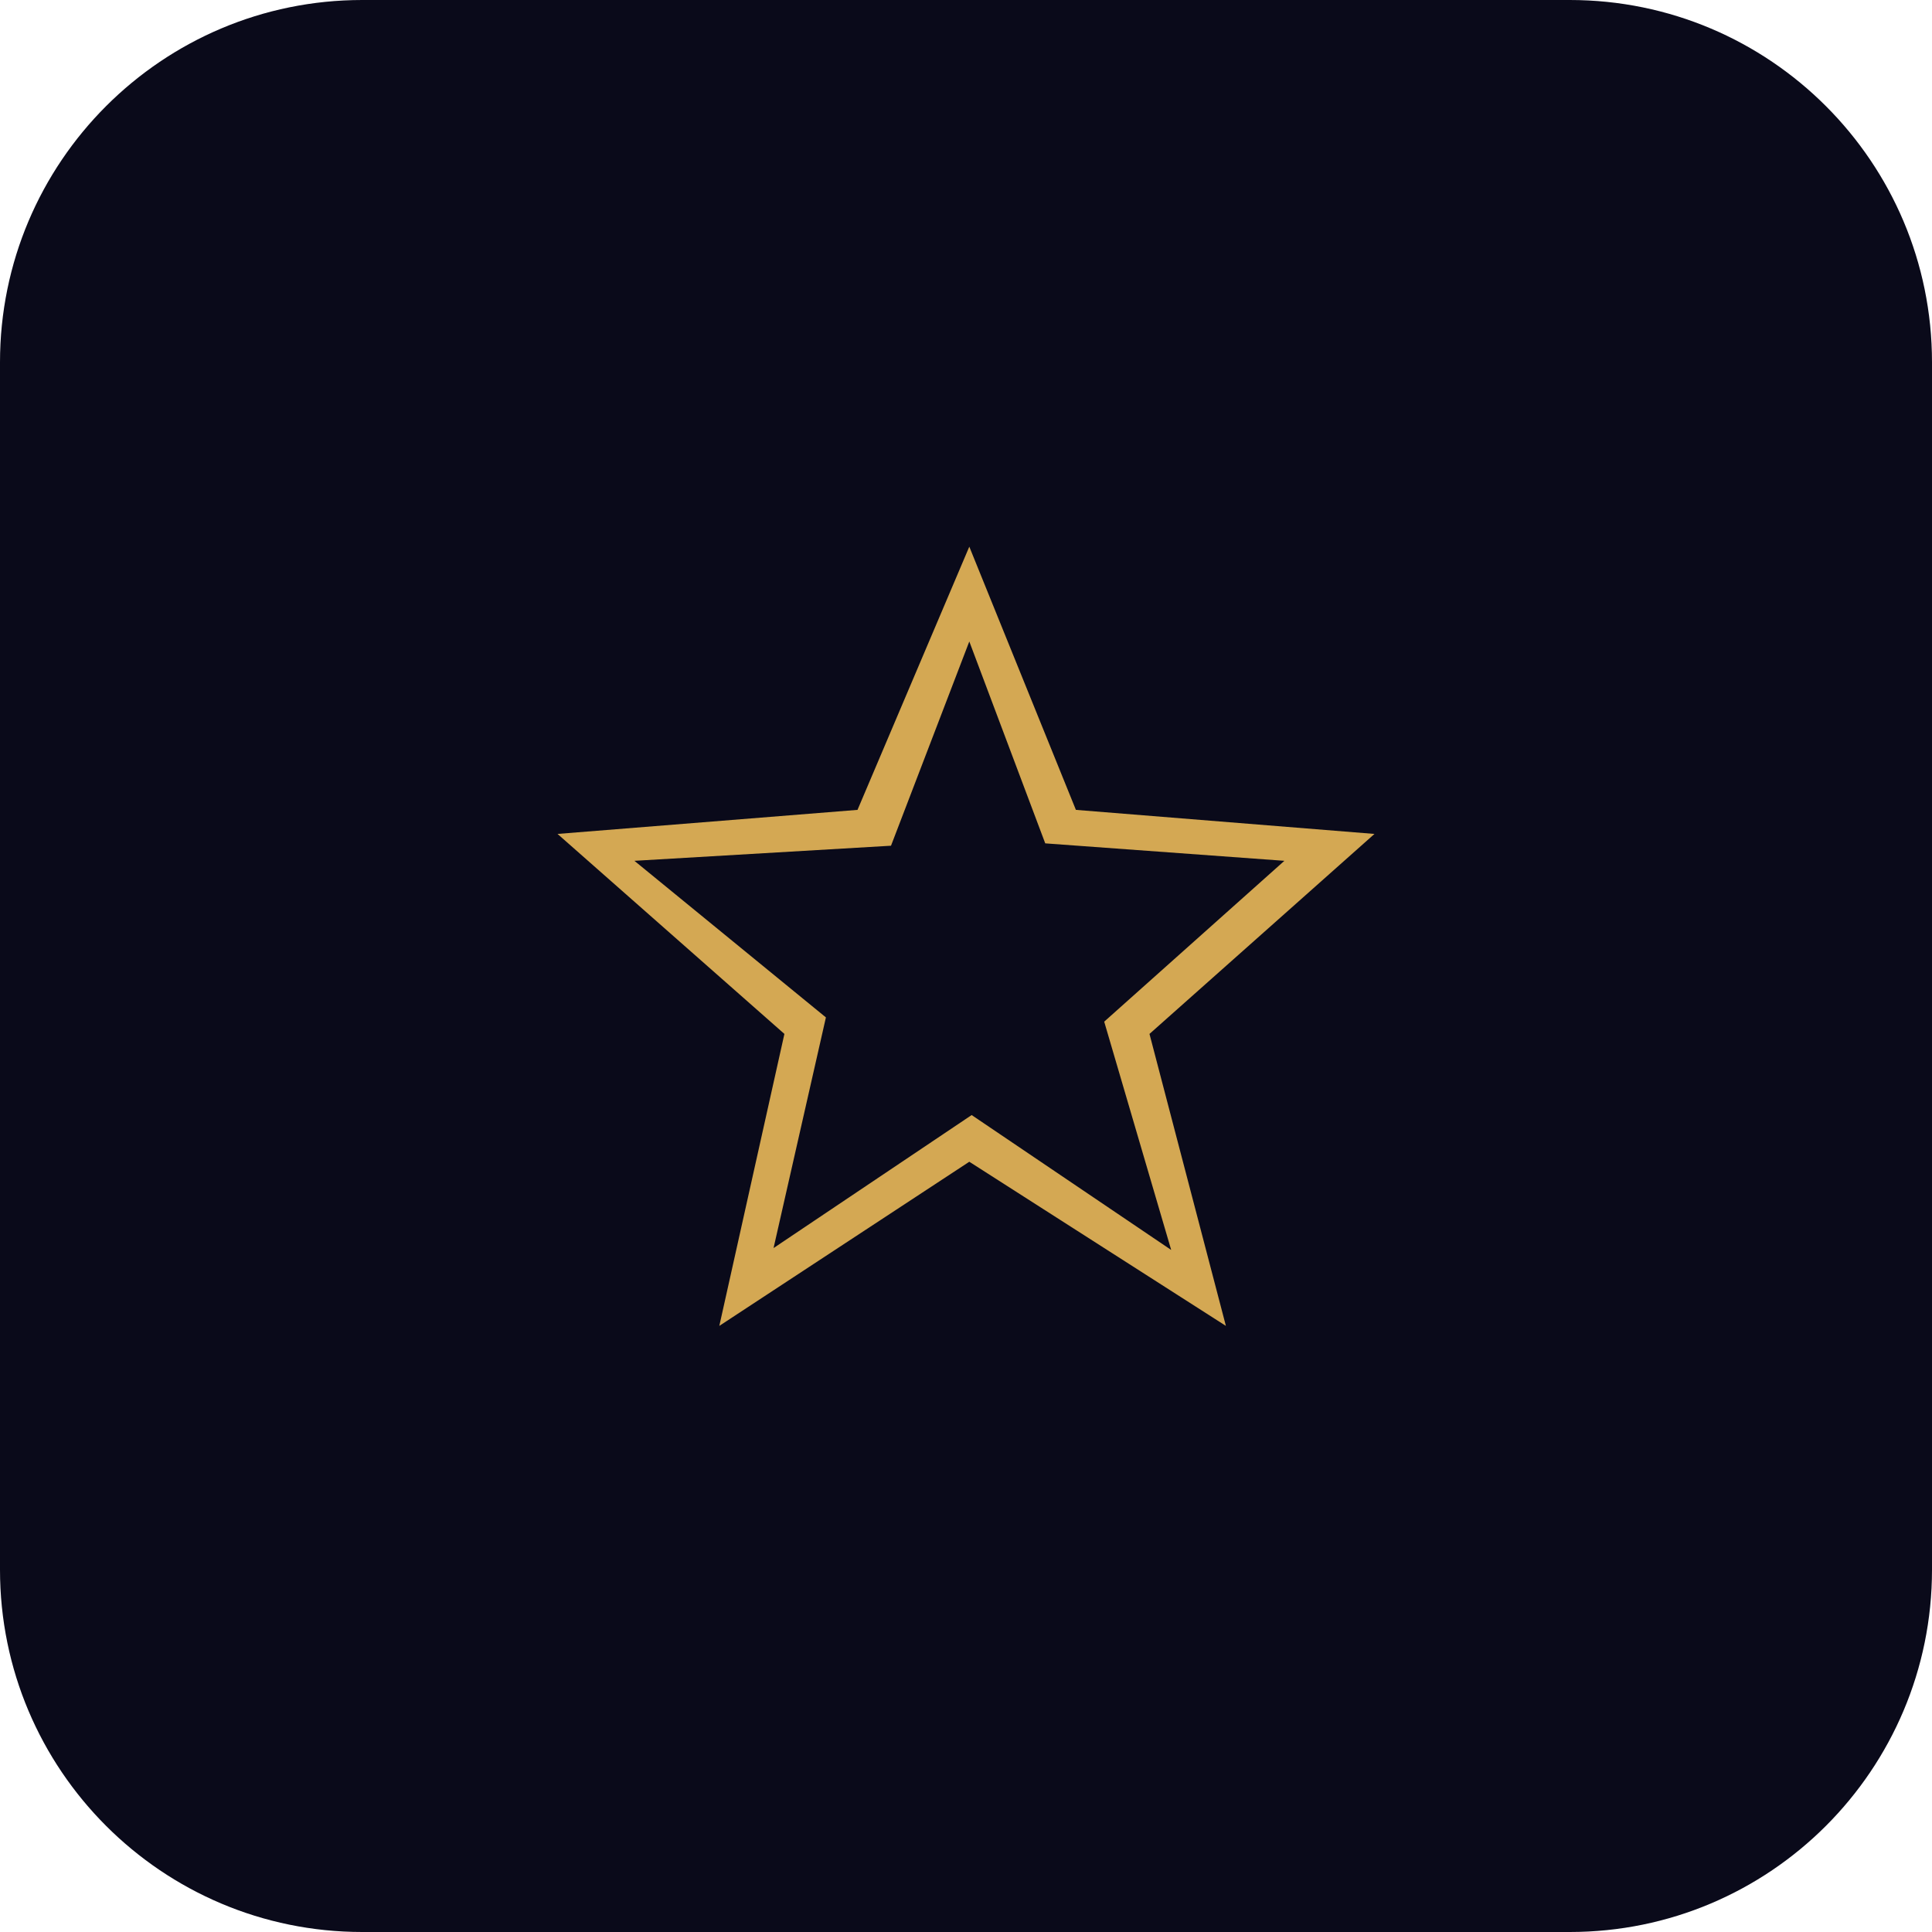
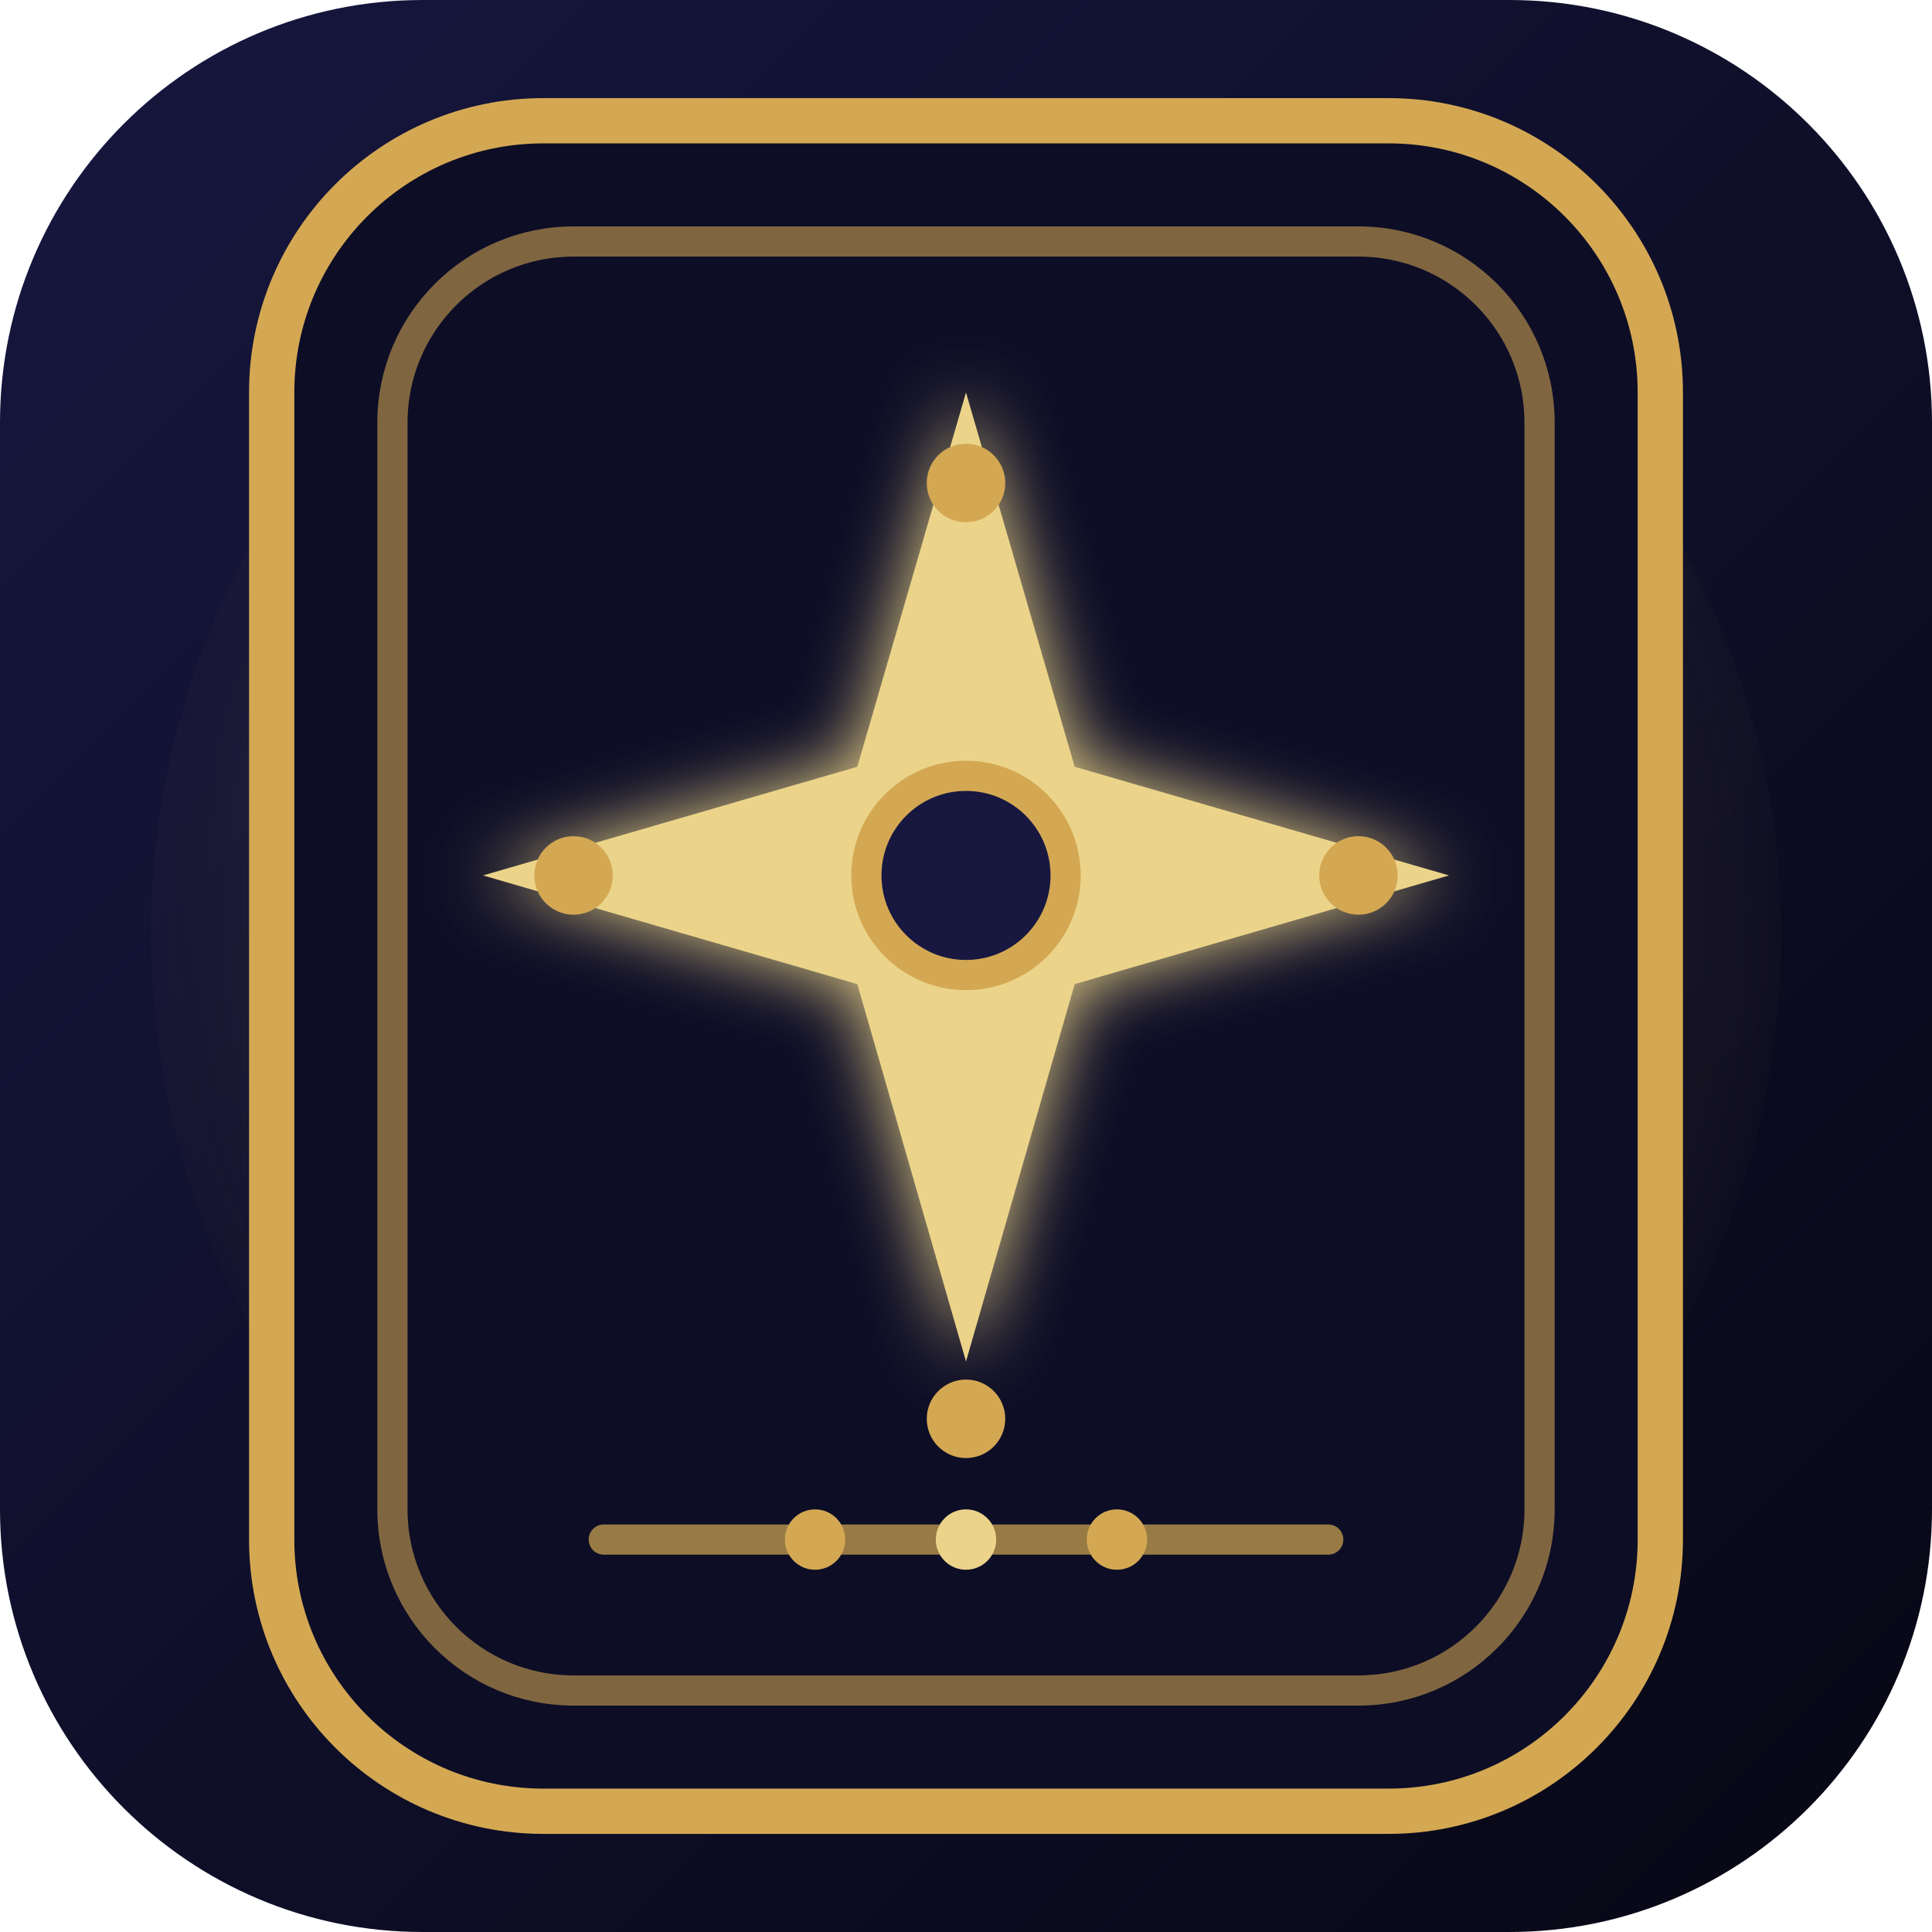
- <svg xmlns="http://www.w3.org/2000/svg" viewBox="0 0 64 64">
-   <rect width="64" height="64" rx="12" fill="#0a0a1a" />
-   <text x="32" y="44" text-anchor="middle" font-size="36" fill="#d4a853">☆</text>
+ <svg xmlns="http://www.w3.org/2000/svg" viewBox="0 0 64 64" role="img" aria-labelledby="title">
+   <defs>
+     <linearGradient id="background" x1="0" y1="0" x2="1" y2="1">
+       <stop offset="0" stop-color="#171740" />
+       <stop offset="1" stop-color="#070714" />
+     </linearGradient>
+     <radialGradient id="halo" cx="50%" cy="48%" r="54%">
+       <stop offset="0" stop-color="#d4a853" stop-opacity=".28" />
+       <stop offset="1" stop-color="#d4a853" stop-opacity="0" />
+     </radialGradient>
+     <filter id="glow" x="-40%" y="-40%" width="180%" height="180%">
+       <feGaussianBlur stdDeviation="1.2" result="blur" />
+       <feMerge>
+         <feMergeNode in="blur" />
+         <feMergeNode in="SourceGraphic" />
+       </feMerge>
+     </filter>
+   </defs>
+   <rect width="64" height="64" rx="14" fill="url(#background)" />
+   <circle cx="32" cy="31" r="27" fill="url(#halo)" />
+   <rect x="9" y="4" width="46" height="56" rx="9" fill="#0d0d26" stroke="#d4a853" stroke-width="1.5" />
+   <rect x="13" y="8" width="38" height="48" rx="6" fill="none" stroke="#d4a853" stroke-opacity=".58" />
+   <path d="M32 13 35.6 25.4 48 29l-12.4 3.6L32 45.1l-3.6-12.5L16 29l12.4-3.6L32 13Z" fill="#ebd48a" filter="url(#glow)" />
+   <circle cx="32" cy="29" r="3.3" fill="#171740" stroke="#d4a853" stroke-width="1" />
+   <circle cx="32" cy="16" r="1.3" fill="#d4a853" />
+   <circle cx="32" cy="47" r="1.3" fill="#d4a853" />
+   <circle cx="19" cy="29" r="1.3" fill="#d4a853" />
+   <circle cx="45" cy="29" r="1.3" fill="#d4a853" />
+   <path d="M20 51h24" stroke="#d4a853" stroke-opacity=".7" stroke-linecap="round" />
+   <circle cx="27" cy="51" r="1" fill="#d4a853" />
+   <circle cx="32" cy="51" r="1" fill="#ebd48a" />
+   <circle cx="37" cy="51" r="1" fill="#d4a853" />
</svg>
